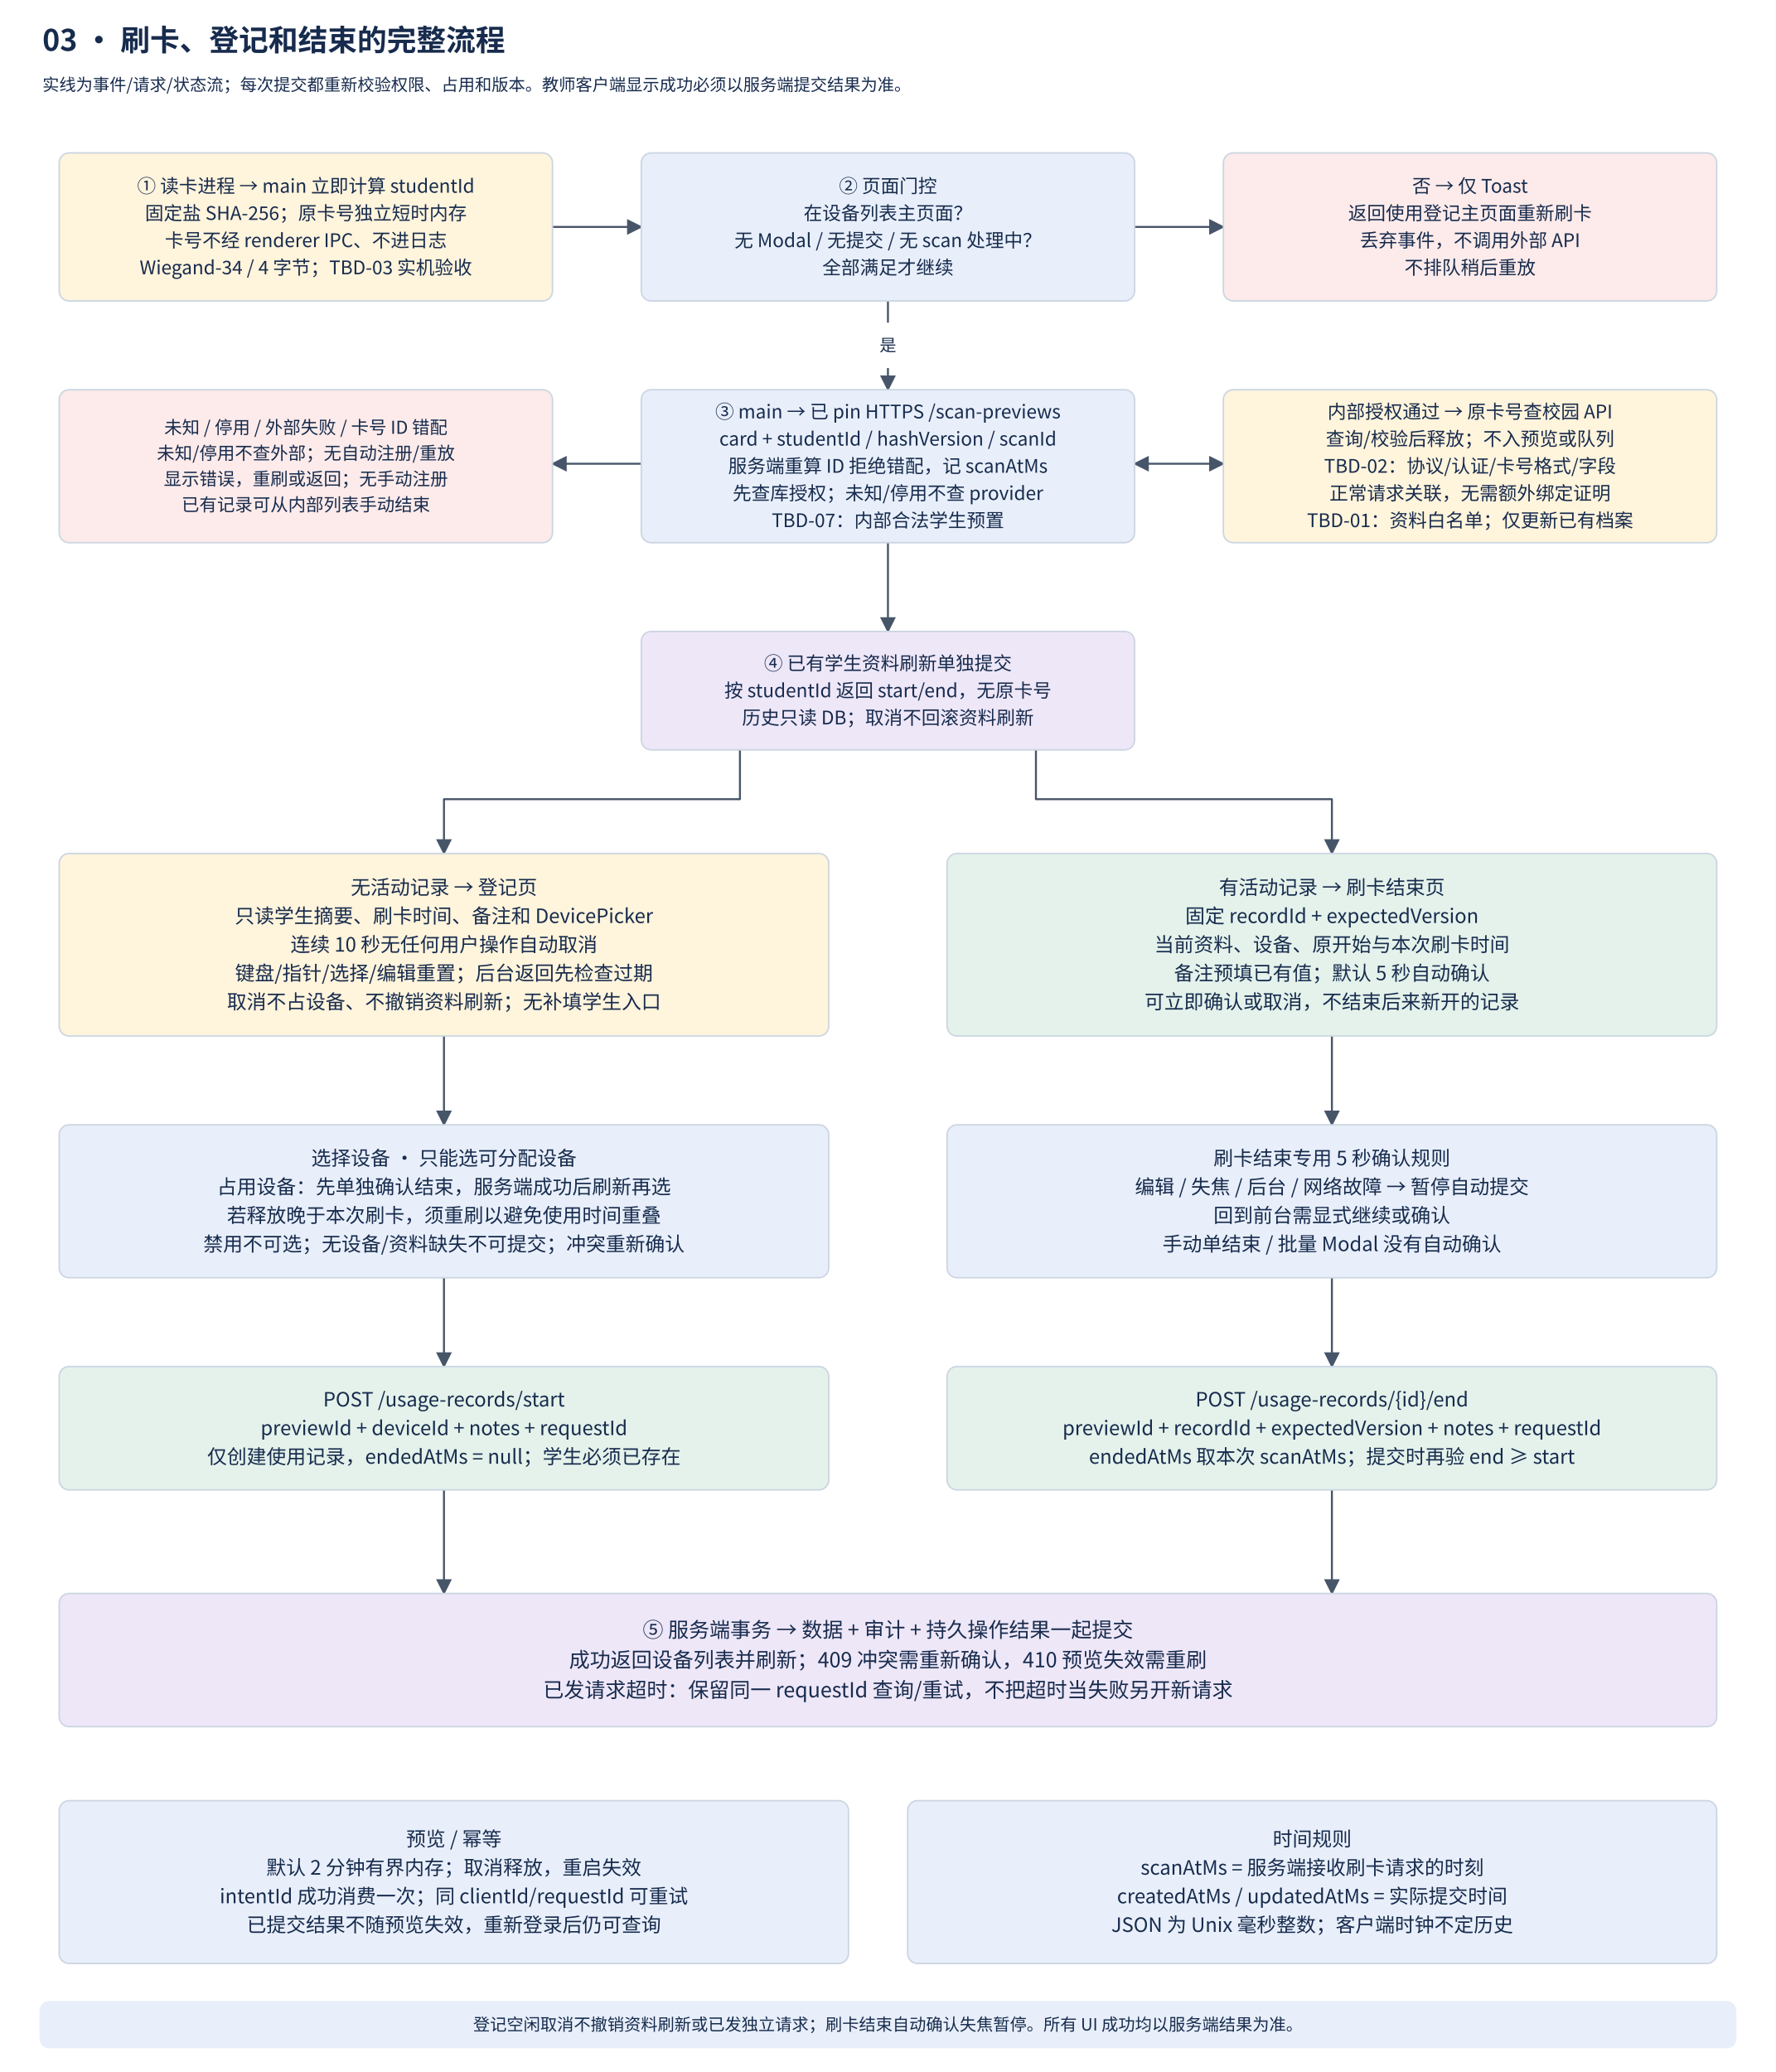
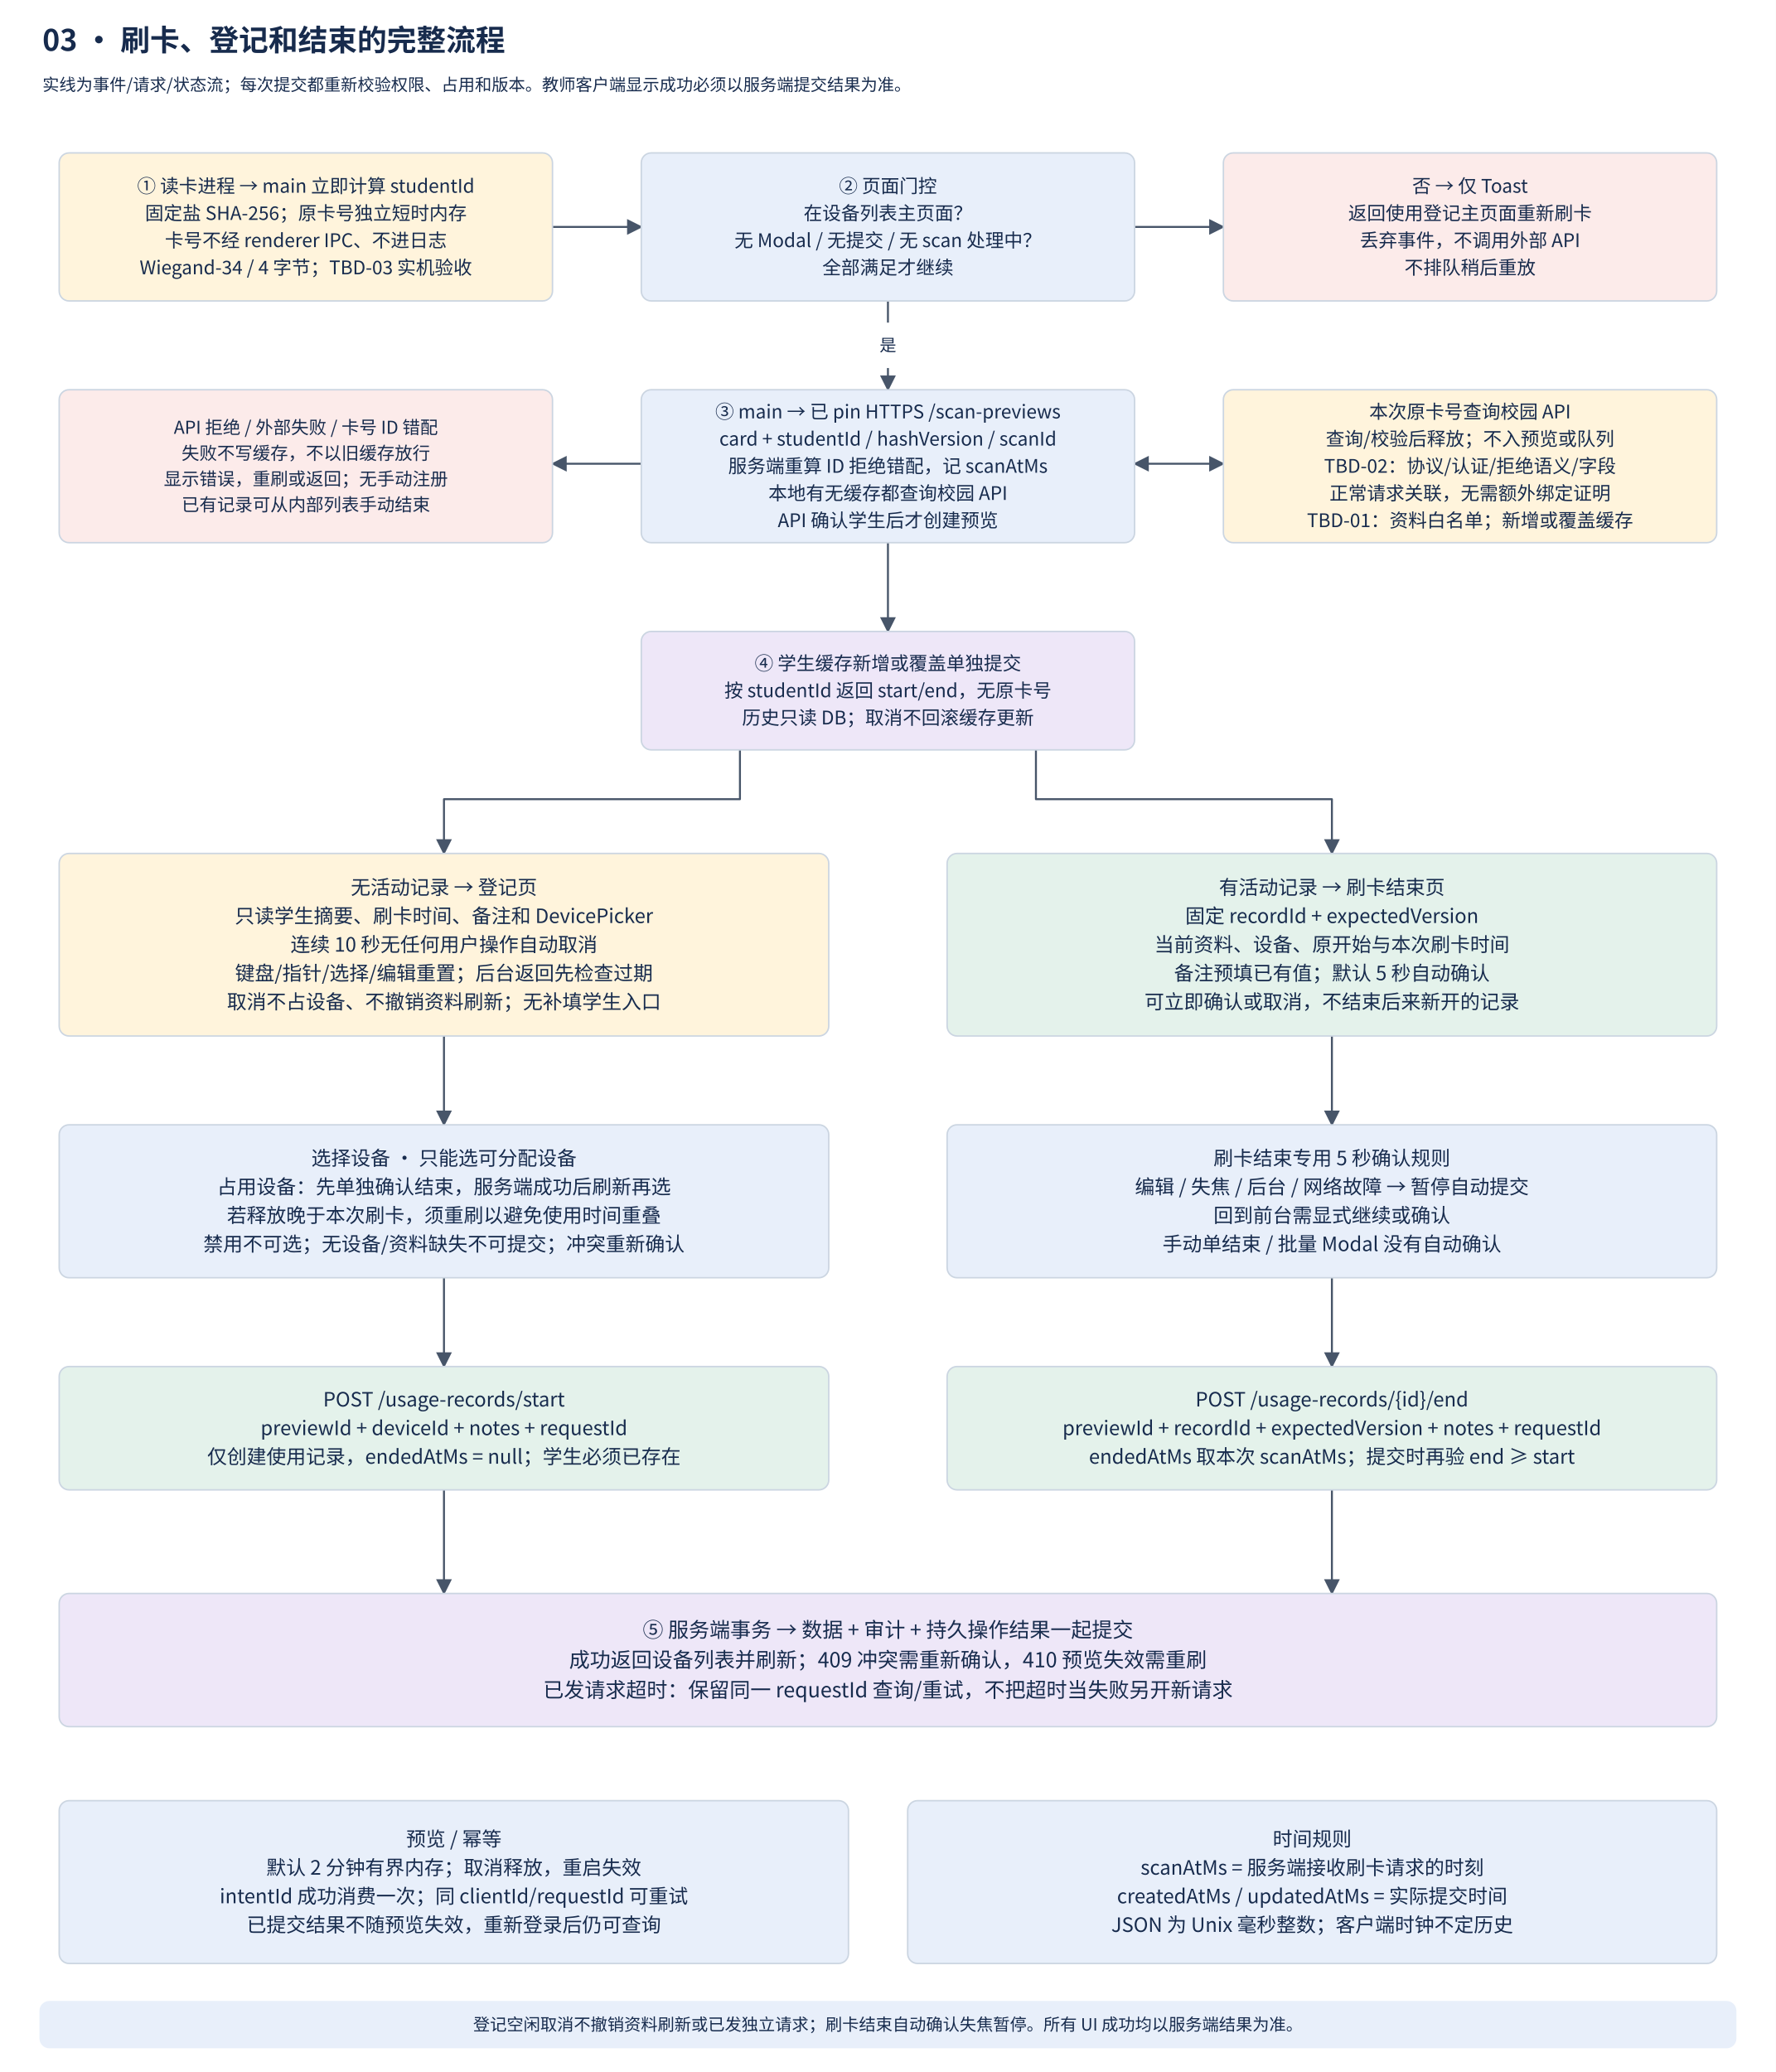
<svg xmlns="http://www.w3.org/2000/svg" width="1800" height="2100" viewBox="0 0 1800 2100" role="img" aria-labelledby="title desc">
  <defs>
    <marker id="arrow" viewBox="0 0 10 10" refX="9" refY="5" markerWidth="8" markerHeight="8" orient="auto-start-reverse">
      <path d="M 0 0 L 10 5 L 0 10 z" fill="#475569" />
    </marker>
  </defs>
  <rect width="1800" height="2100" fill="#ffffff" />
  <polyline points="560,230 650,230" fill="none" stroke="#475569" stroke-width="2" stroke-linejoin="round" marker-end="url(#arrow)" />
  <polyline points="1150,230 1240,230" fill="none" stroke="#475569" stroke-width="2" stroke-linejoin="round" marker-end="url(#arrow)" />
  <polyline points="900.0,305 900.0,395" fill="none" stroke="#475569" stroke-width="2" stroke-linejoin="round" marker-end="url(#arrow)" />
  <polyline points="1150,470 1240,470" fill="none" stroke="#475569" stroke-width="2" stroke-linejoin="round" marker-end="url(#arrow)" marker-start="url(#arrow)" />
  <polyline points="650,470 560,470" fill="none" stroke="#475569" stroke-width="2" stroke-linejoin="round" marker-end="url(#arrow)" />
  <polyline points="900.0,550 900.0,640" fill="none" stroke="#475569" stroke-width="2" stroke-linejoin="round" marker-end="url(#arrow)" />
  <polyline points="750,760 750,810 450,810 450,865" fill="none" stroke="#475569" stroke-width="2" stroke-linejoin="round" marker-end="url(#arrow)" />
  <polyline points="1050,760 1050,810 1350,810 1350,865" fill="none" stroke="#475569" stroke-width="2" stroke-linejoin="round" marker-end="url(#arrow)" />
  <polyline points="450.0,1050 450.0,1140" fill="none" stroke="#475569" stroke-width="2" stroke-linejoin="round" marker-end="url(#arrow)" />
  <polyline points="1350.0,1050 1350.0,1140" fill="none" stroke="#475569" stroke-width="2" stroke-linejoin="round" marker-end="url(#arrow)" />
  <polyline points="450.0,1295 450.0,1385" fill="none" stroke="#475569" stroke-width="2" stroke-linejoin="round" marker-end="url(#arrow)" />
  <polyline points="1350.0,1295 1350.0,1385" fill="none" stroke="#475569" stroke-width="2" stroke-linejoin="round" marker-end="url(#arrow)" />
  <polyline points="450,1510 450,1615" fill="none" stroke="#475569" stroke-width="2" stroke-linejoin="round" marker-end="url(#arrow)" />
  <polyline points="1350,1510 1350,1615" fill="none" stroke="#475569" stroke-width="2" stroke-linejoin="round" marker-end="url(#arrow)" />
  <text x="43" y="51.5" text-anchor="start" font-family="Microsoft YaHei, Noto Sans CJK SC, sans-serif" font-size="30" font-weight="600" fill="#172b4d">03 · 刷卡、登记和结束的完整流程</text>
  <text x="43" y="91.95" text-anchor="start" font-family="Microsoft YaHei, Noto Sans CJK SC, sans-serif" font-size="17" font-weight="400" fill="#172b4d">实线为事件/请求/状态流；每次提交都重新校验权限、占用和版本。教师客户端显示成功必须以服务端提交结果为准。</text>
  <rect x="60" y="155" width="500" height="150" rx="10" fill="#fff4dc" stroke="#cbd5e1" stroke-width="1.5" />
  <text x="310.0" y="195.325" text-anchor="middle" font-family="Microsoft YaHei, Noto Sans CJK SC, sans-serif" font-size="19" font-weight="400" fill="#172b4d">① 读卡进程 → main 立即计算 studentId</text>
  <text x="310.0" y="222.875" text-anchor="middle" font-family="Microsoft YaHei, Noto Sans CJK SC, sans-serif" font-size="19" font-weight="400" fill="#172b4d">固定盐 SHA-256；原卡号独立短时内存</text>
  <text x="310.0" y="250.425" text-anchor="middle" font-family="Microsoft YaHei, Noto Sans CJK SC, sans-serif" font-size="19" font-weight="400" fill="#172b4d">卡号不经 renderer IPC、不进日志</text>
  <text x="310.0" y="277.975" text-anchor="middle" font-family="Microsoft YaHei, Noto Sans CJK SC, sans-serif" font-size="19" font-weight="400" fill="#172b4d">Wiegand-34 / 4 字节；TBD-03 实机验收</text>
  <rect x="650" y="155" width="500" height="150" rx="10" fill="#e8effa" stroke="#cbd5e1" stroke-width="1.5" />
  <text x="900.0" y="195.325" text-anchor="middle" font-family="Microsoft YaHei, Noto Sans CJK SC, sans-serif" font-size="19" font-weight="400" fill="#172b4d">② 页面门控</text>
  <text x="900.0" y="222.875" text-anchor="middle" font-family="Microsoft YaHei, Noto Sans CJK SC, sans-serif" font-size="19" font-weight="400" fill="#172b4d">在设备列表主页面？</text>
  <text x="900.0" y="250.425" text-anchor="middle" font-family="Microsoft YaHei, Noto Sans CJK SC, sans-serif" font-size="19" font-weight="400" fill="#172b4d">无 Modal / 无提交 / 无 scan 处理中？</text>
  <text x="900.0" y="277.975" text-anchor="middle" font-family="Microsoft YaHei, Noto Sans CJK SC, sans-serif" font-size="19" font-weight="400" fill="#172b4d">全部满足才继续</text>
  <rect x="1240" y="155" width="500" height="150" rx="10" fill="#fcebea" stroke="#cbd5e1" stroke-width="1.5" />
  <text x="1490.0" y="195.325" text-anchor="middle" font-family="Microsoft YaHei, Noto Sans CJK SC, sans-serif" font-size="19" font-weight="400" fill="#172b4d">否 → 仅 Toast</text>
  <text x="1490.0" y="222.875" text-anchor="middle" font-family="Microsoft YaHei, Noto Sans CJK SC, sans-serif" font-size="19" font-weight="400" fill="#172b4d">返回使用登记主页面重新刷卡</text>
  <text x="1490.0" y="250.425" text-anchor="middle" font-family="Microsoft YaHei, Noto Sans CJK SC, sans-serif" font-size="19" font-weight="400" fill="#172b4d">丢弃事件，不调用外部 API</text>
  <text x="1490.0" y="277.975" text-anchor="middle" font-family="Microsoft YaHei, Noto Sans CJK SC, sans-serif" font-size="19" font-weight="400" fill="#172b4d">不排队稍后重放</text>
  <rect x="650" y="395" width="500" height="155" rx="10" fill="#e8effa" stroke="#cbd5e1" stroke-width="1.5" />
  <text x="900.0" y="424.05" text-anchor="middle" font-family="Microsoft YaHei, Noto Sans CJK SC, sans-serif" font-size="19" font-weight="400" fill="#172b4d">③ main → 已 pin HTTPS /scan-previews</text>
  <text x="900.0" y="451.6" text-anchor="middle" font-family="Microsoft YaHei, Noto Sans CJK SC, sans-serif" font-size="19" font-weight="400" fill="#172b4d">card + studentId / hashVersion / scanId</text>
  <text x="900.0" y="479.15" text-anchor="middle" font-family="Microsoft YaHei, Noto Sans CJK SC, sans-serif" font-size="19" font-weight="400" fill="#172b4d">服务端重算 ID 拒绝错配，记 scanAtMs</text>
-   <text x="900.0" y="506.7" text-anchor="middle" font-family="Microsoft YaHei, Noto Sans CJK SC, sans-serif" font-size="19" font-weight="400" fill="#172b4d">先查库授权；未知/停用不查 provider</text>
-   <text x="900.0" y="534.25" text-anchor="middle" font-family="Microsoft YaHei, Noto Sans CJK SC, sans-serif" font-size="19" font-weight="400" fill="#172b4d">TBD-07：内部合法学生预置</text>
+   <text x="900.0" y="506.7" text-anchor="middle" font-family="Microsoft YaHei, Noto Sans CJK SC, sans-serif" font-size="19" font-weight="400" fill="#172b4d">本地有无缓存都查询校园 API</text>
+   <text x="900.0" y="534.25" text-anchor="middle" font-family="Microsoft YaHei, Noto Sans CJK SC, sans-serif" font-size="19" font-weight="400" fill="#172b4d">API 确认学生后才创建预览</text>
  <rect x="730.0" y="327.0" width="340" height="46" rx="10" fill="#ffffff" stroke="none" stroke-width="1.5" />
  <text x="900.0" y="355.95" text-anchor="middle" font-family="Microsoft YaHei, Noto Sans CJK SC, sans-serif" font-size="17" font-weight="400" fill="#172b4d">是</text>
  <rect x="1240" y="395" width="500" height="155" rx="10" fill="#fff4dc" stroke="#cbd5e1" stroke-width="1.5" />
-   <text x="1490.0" y="424.05" text-anchor="middle" font-family="Microsoft YaHei, Noto Sans CJK SC, sans-serif" font-size="19" font-weight="400" fill="#172b4d">内部授权通过 → 原卡号查校园 API</text>
+   <text x="1490.0" y="424.05" text-anchor="middle" font-family="Microsoft YaHei, Noto Sans CJK SC, sans-serif" font-size="19" font-weight="400" fill="#172b4d">本次原卡号查询校园 API</text>
  <text x="1490.0" y="451.6" text-anchor="middle" font-family="Microsoft YaHei, Noto Sans CJK SC, sans-serif" font-size="19" font-weight="400" fill="#172b4d">查询/校验后释放；不入预览或队列</text>
-   <text x="1490.0" y="479.15" text-anchor="middle" font-family="Microsoft YaHei, Noto Sans CJK SC, sans-serif" font-size="19" font-weight="400" fill="#172b4d">TBD-02：协议/认证/卡号格式/字段</text>
+   <text x="1490.0" y="479.15" text-anchor="middle" font-family="Microsoft YaHei, Noto Sans CJK SC, sans-serif" font-size="19" font-weight="400" fill="#172b4d">TBD-02：协议/认证/拒绝语义/字段</text>
  <text x="1490.0" y="506.7" text-anchor="middle" font-family="Microsoft YaHei, Noto Sans CJK SC, sans-serif" font-size="19" font-weight="400" fill="#172b4d">正常请求关联，无需额外绑定证明</text>
-   <text x="1490.0" y="534.25" text-anchor="middle" font-family="Microsoft YaHei, Noto Sans CJK SC, sans-serif" font-size="19" font-weight="400" fill="#172b4d">TBD-01：资料白名单；仅更新已有档案</text>
+   <text x="1490.0" y="534.25" text-anchor="middle" font-family="Microsoft YaHei, Noto Sans CJK SC, sans-serif" font-size="19" font-weight="400" fill="#172b4d">TBD-01：资料白名单；新增或覆盖缓存</text>
  <rect x="60" y="395" width="500" height="155" rx="10" fill="#fcebea" stroke="#cbd5e1" stroke-width="1.5" />
-   <text x="310.0" y="439.65" text-anchor="middle" font-family="Microsoft YaHei, Noto Sans CJK SC, sans-serif" font-size="18" font-weight="400" fill="#172b4d">未知 / 停用 / 外部失败 / 卡号 ID 错配</text>
-   <text x="310.0" y="465.75" text-anchor="middle" font-family="Microsoft YaHei, Noto Sans CJK SC, sans-serif" font-size="18" font-weight="400" fill="#172b4d">未知/停用不查外部；无自动注册/重放</text>
+   <text x="310.0" y="439.65" text-anchor="middle" font-family="Microsoft YaHei, Noto Sans CJK SC, sans-serif" font-size="18" font-weight="400" fill="#172b4d">API 拒绝 / 外部失败 / 卡号 ID 错配</text>
+   <text x="310.0" y="465.75" text-anchor="middle" font-family="Microsoft YaHei, Noto Sans CJK SC, sans-serif" font-size="18" font-weight="400" fill="#172b4d">失败不写缓存，不以旧缓存放行</text>
  <text x="310.0" y="491.85" text-anchor="middle" font-family="Microsoft YaHei, Noto Sans CJK SC, sans-serif" font-size="18" font-weight="400" fill="#172b4d">显示错误，重刷或返回；无手动注册</text>
  <text x="310.0" y="517.95" text-anchor="middle" font-family="Microsoft YaHei, Noto Sans CJK SC, sans-serif" font-size="18" font-weight="400" fill="#172b4d">已有记录可从内部列表手动结束</text>
  <rect x="650" y="640" width="500" height="120" rx="10" fill="#eee7f8" stroke="#cbd5e1" stroke-width="1.5" />
-   <text x="900.0" y="679.1" text-anchor="middle" font-family="Microsoft YaHei, Noto Sans CJK SC, sans-serif" font-size="19" font-weight="400" fill="#172b4d">④ 已有学生资料刷新单独提交</text>
+   <text x="900.0" y="679.1" text-anchor="middle" font-family="Microsoft YaHei, Noto Sans CJK SC, sans-serif" font-size="19" font-weight="400" fill="#172b4d">④ 学生缓存新增或覆盖单独提交</text>
  <text x="900.0" y="706.65" text-anchor="middle" font-family="Microsoft YaHei, Noto Sans CJK SC, sans-serif" font-size="19" font-weight="400" fill="#172b4d">按 studentId 返回 start/end，无原卡号</text>
-   <text x="900.0" y="734.2" text-anchor="middle" font-family="Microsoft YaHei, Noto Sans CJK SC, sans-serif" font-size="19" font-weight="400" fill="#172b4d">历史只读 DB；取消不回滚资料刷新</text>
+   <text x="900.0" y="734.2" text-anchor="middle" font-family="Microsoft YaHei, Noto Sans CJK SC, sans-serif" font-size="19" font-weight="400" fill="#172b4d">历史只读 DB；取消不回滚缓存更新</text>
  <rect x="60" y="865" width="780" height="185" rx="10" fill="#fff4dc" stroke="#cbd5e1" stroke-width="1.5" />
  <text x="450.0" y="906.5" text-anchor="middle" font-family="Microsoft YaHei, Noto Sans CJK SC, sans-serif" font-size="20" font-weight="400" fill="#172b4d">无活动记录 → 登记页</text>
  <text x="450.0" y="935.5" text-anchor="middle" font-family="Microsoft YaHei, Noto Sans CJK SC, sans-serif" font-size="20" font-weight="400" fill="#172b4d">只读学生摘要、刷卡时间、备注和 DevicePicker</text>
  <text x="450.0" y="964.5" text-anchor="middle" font-family="Microsoft YaHei, Noto Sans CJK SC, sans-serif" font-size="20" font-weight="400" fill="#172b4d">连续 10 秒无任何用户操作自动取消</text>
  <text x="450.0" y="993.5" text-anchor="middle" font-family="Microsoft YaHei, Noto Sans CJK SC, sans-serif" font-size="20" font-weight="400" fill="#172b4d">键盘/指针/选择/编辑重置；后台返回先检查过期</text>
  <text x="450.0" y="1022.5" text-anchor="middle" font-family="Microsoft YaHei, Noto Sans CJK SC, sans-serif" font-size="20" font-weight="400" fill="#172b4d">取消不占设备、不撤销资料刷新；无补填学生入口</text>
  <rect x="960" y="865" width="780" height="185" rx="10" fill="#e4f2eb" stroke="#cbd5e1" stroke-width="1.5" />
  <text x="1350.0" y="906.5" text-anchor="middle" font-family="Microsoft YaHei, Noto Sans CJK SC, sans-serif" font-size="20" font-weight="400" fill="#172b4d">有活动记录 → 刷卡结束页</text>
  <text x="1350.0" y="935.5" text-anchor="middle" font-family="Microsoft YaHei, Noto Sans CJK SC, sans-serif" font-size="20" font-weight="400" fill="#172b4d">固定 recordId + expectedVersion</text>
  <text x="1350.0" y="964.5" text-anchor="middle" font-family="Microsoft YaHei, Noto Sans CJK SC, sans-serif" font-size="20" font-weight="400" fill="#172b4d">当前资料、设备、原开始与本次刷卡时间</text>
  <text x="1350.0" y="993.5" text-anchor="middle" font-family="Microsoft YaHei, Noto Sans CJK SC, sans-serif" font-size="20" font-weight="400" fill="#172b4d">备注预填已有值；默认 5 秒自动确认</text>
  <text x="1350.0" y="1022.5" text-anchor="middle" font-family="Microsoft YaHei, Noto Sans CJK SC, sans-serif" font-size="20" font-weight="400" fill="#172b4d">可立即确认或取消，不结束后来新开的记录</text>
  <rect x="60" y="1140" width="780" height="155" rx="10" fill="#e8effa" stroke="#cbd5e1" stroke-width="1.5" />
  <text x="450.0" y="1181.0" text-anchor="middle" font-family="Microsoft YaHei, Noto Sans CJK SC, sans-serif" font-size="20" font-weight="400" fill="#172b4d">选择设备 · 只能选可分配设备</text>
  <text x="450.0" y="1210.0" text-anchor="middle" font-family="Microsoft YaHei, Noto Sans CJK SC, sans-serif" font-size="20" font-weight="400" fill="#172b4d">占用设备：先单独确认结束，服务端成功后刷新再选</text>
  <text x="450.0" y="1239.0" text-anchor="middle" font-family="Microsoft YaHei, Noto Sans CJK SC, sans-serif" font-size="20" font-weight="400" fill="#172b4d">若释放晚于本次刷卡，须重刷以避免使用时间重叠</text>
  <text x="450.0" y="1268.0" text-anchor="middle" font-family="Microsoft YaHei, Noto Sans CJK SC, sans-serif" font-size="20" font-weight="400" fill="#172b4d">禁用不可选；无设备/资料缺失不可提交；冲突重新确认</text>
  <rect x="960" y="1140" width="780" height="155" rx="10" fill="#e8effa" stroke="#cbd5e1" stroke-width="1.5" />
  <text x="1350.0" y="1181.0" text-anchor="middle" font-family="Microsoft YaHei, Noto Sans CJK SC, sans-serif" font-size="20" font-weight="400" fill="#172b4d">刷卡结束专用 5 秒确认规则</text>
  <text x="1350.0" y="1210.0" text-anchor="middle" font-family="Microsoft YaHei, Noto Sans CJK SC, sans-serif" font-size="20" font-weight="400" fill="#172b4d">编辑 / 失焦 / 后台 / 网络故障 → 暂停自动提交</text>
  <text x="1350.0" y="1239.0" text-anchor="middle" font-family="Microsoft YaHei, Noto Sans CJK SC, sans-serif" font-size="20" font-weight="400" fill="#172b4d">回到前台需显式继续或确认</text>
  <text x="1350.0" y="1268.0" text-anchor="middle" font-family="Microsoft YaHei, Noto Sans CJK SC, sans-serif" font-size="20" font-weight="400" fill="#172b4d">手动单结束 / 批量 Modal 没有自动确认</text>
  <rect x="60" y="1385" width="780" height="125" rx="10" fill="#e4f2eb" stroke="#cbd5e1" stroke-width="1.5" />
  <text x="450.0" y="1425.5" text-anchor="middle" font-family="Microsoft YaHei, Noto Sans CJK SC, sans-serif" font-size="20" font-weight="400" fill="#172b4d">POST /usage-records/start</text>
  <text x="450.0" y="1454.5" text-anchor="middle" font-family="Microsoft YaHei, Noto Sans CJK SC, sans-serif" font-size="20" font-weight="400" fill="#172b4d">previewId + deviceId + notes + requestId</text>
  <text x="450.0" y="1483.5" text-anchor="middle" font-family="Microsoft YaHei, Noto Sans CJK SC, sans-serif" font-size="20" font-weight="400" fill="#172b4d">仅创建使用记录，endedAtMs = null；学生必须已存在</text>
  <rect x="960" y="1385" width="780" height="125" rx="10" fill="#e4f2eb" stroke="#cbd5e1" stroke-width="1.5" />
  <text x="1350.0" y="1425.5" text-anchor="middle" font-family="Microsoft YaHei, Noto Sans CJK SC, sans-serif" font-size="20" font-weight="400" fill="#172b4d">POST /usage-records/{id}/end</text>
  <text x="1350.0" y="1454.5" text-anchor="middle" font-family="Microsoft YaHei, Noto Sans CJK SC, sans-serif" font-size="20" font-weight="400" fill="#172b4d">previewId + recordId + expectedVersion + notes + requestId</text>
  <text x="1350.0" y="1483.5" text-anchor="middle" font-family="Microsoft YaHei, Noto Sans CJK SC, sans-serif" font-size="20" font-weight="400" fill="#172b4d">endedAtMs 取本次 scanAtMs；提交时再验 end ≥ start</text>
  <rect x="60" y="1615" width="1680" height="135" rx="10" fill="#eee7f8" stroke="#cbd5e1" stroke-width="1.5" />
  <text x="900.0" y="1659.4" text-anchor="middle" font-family="Microsoft YaHei, Noto Sans CJK SC, sans-serif" font-size="21" font-weight="400" fill="#172b4d">⑤ 服务端事务 → 数据 + 审计 + 持久操作结果一起提交</text>
  <text x="900.0" y="1689.85" text-anchor="middle" font-family="Microsoft YaHei, Noto Sans CJK SC, sans-serif" font-size="21" font-weight="400" fill="#172b4d">成功返回设备列表并刷新；409 冲突需重新确认，410 预览失效需重刷</text>
  <text x="900.0" y="1720.3" text-anchor="middle" font-family="Microsoft YaHei, Noto Sans CJK SC, sans-serif" font-size="21" font-weight="400" fill="#172b4d">已发请求超时：保留同一 requestId 查询/重试，不把超时当失败另开新请求</text>
  <rect x="60" y="1825" width="800" height="165" rx="10" fill="#e8effa" stroke="#cbd5e1" stroke-width="1.5" />
  <text x="460.0" y="1871.0" text-anchor="middle" font-family="Microsoft YaHei, Noto Sans CJK SC, sans-serif" font-size="20" font-weight="400" fill="#172b4d">预览 / 幂等</text>
  <text x="460.0" y="1900.0" text-anchor="middle" font-family="Microsoft YaHei, Noto Sans CJK SC, sans-serif" font-size="20" font-weight="400" fill="#172b4d">默认 2 分钟有界内存；取消释放，重启失效</text>
  <text x="460.0" y="1929.0" text-anchor="middle" font-family="Microsoft YaHei, Noto Sans CJK SC, sans-serif" font-size="20" font-weight="400" fill="#172b4d">intentId 成功消费一次；同 clientId/requestId 可重试</text>
  <text x="460.0" y="1958.0" text-anchor="middle" font-family="Microsoft YaHei, Noto Sans CJK SC, sans-serif" font-size="20" font-weight="400" fill="#172b4d">已提交结果不随预览失效，重新登录后仍可查询</text>
  <rect x="920" y="1825" width="820" height="165" rx="10" fill="#e8effa" stroke="#cbd5e1" stroke-width="1.5" />
  <text x="1330.0" y="1871.0" text-anchor="middle" font-family="Microsoft YaHei, Noto Sans CJK SC, sans-serif" font-size="20" font-weight="400" fill="#172b4d">时间规则</text>
  <text x="1330.0" y="1900.0" text-anchor="middle" font-family="Microsoft YaHei, Noto Sans CJK SC, sans-serif" font-size="20" font-weight="400" fill="#172b4d">scanAtMs = 服务端接收刷卡请求的时刻</text>
  <text x="1330.0" y="1929.0" text-anchor="middle" font-family="Microsoft YaHei, Noto Sans CJK SC, sans-serif" font-size="20" font-weight="400" fill="#172b4d">createdAtMs / updatedAtMs = 实际提交时间</text>
  <text x="1330.0" y="1958.0" text-anchor="middle" font-family="Microsoft YaHei, Noto Sans CJK SC, sans-serif" font-size="20" font-weight="400" fill="#172b4d">JSON 为 Unix 毫秒整数；客户端时钟不定历史</text>
  <rect x="40" y="2028" width="1720" height="48" rx="10" fill="#e8effa" stroke="none" stroke-width="1.5" />
  <text x="900.0" y="2057.95" text-anchor="middle" font-family="Microsoft YaHei, Noto Sans CJK SC, sans-serif" font-size="17" font-weight="400" fill="#172b4d">登记空闲取消不撤销资料刷新或已发独立请求；刷卡结束自动确认失焦暂停。所有 UI 成功均以服务端结果为准。</text>
</svg>
